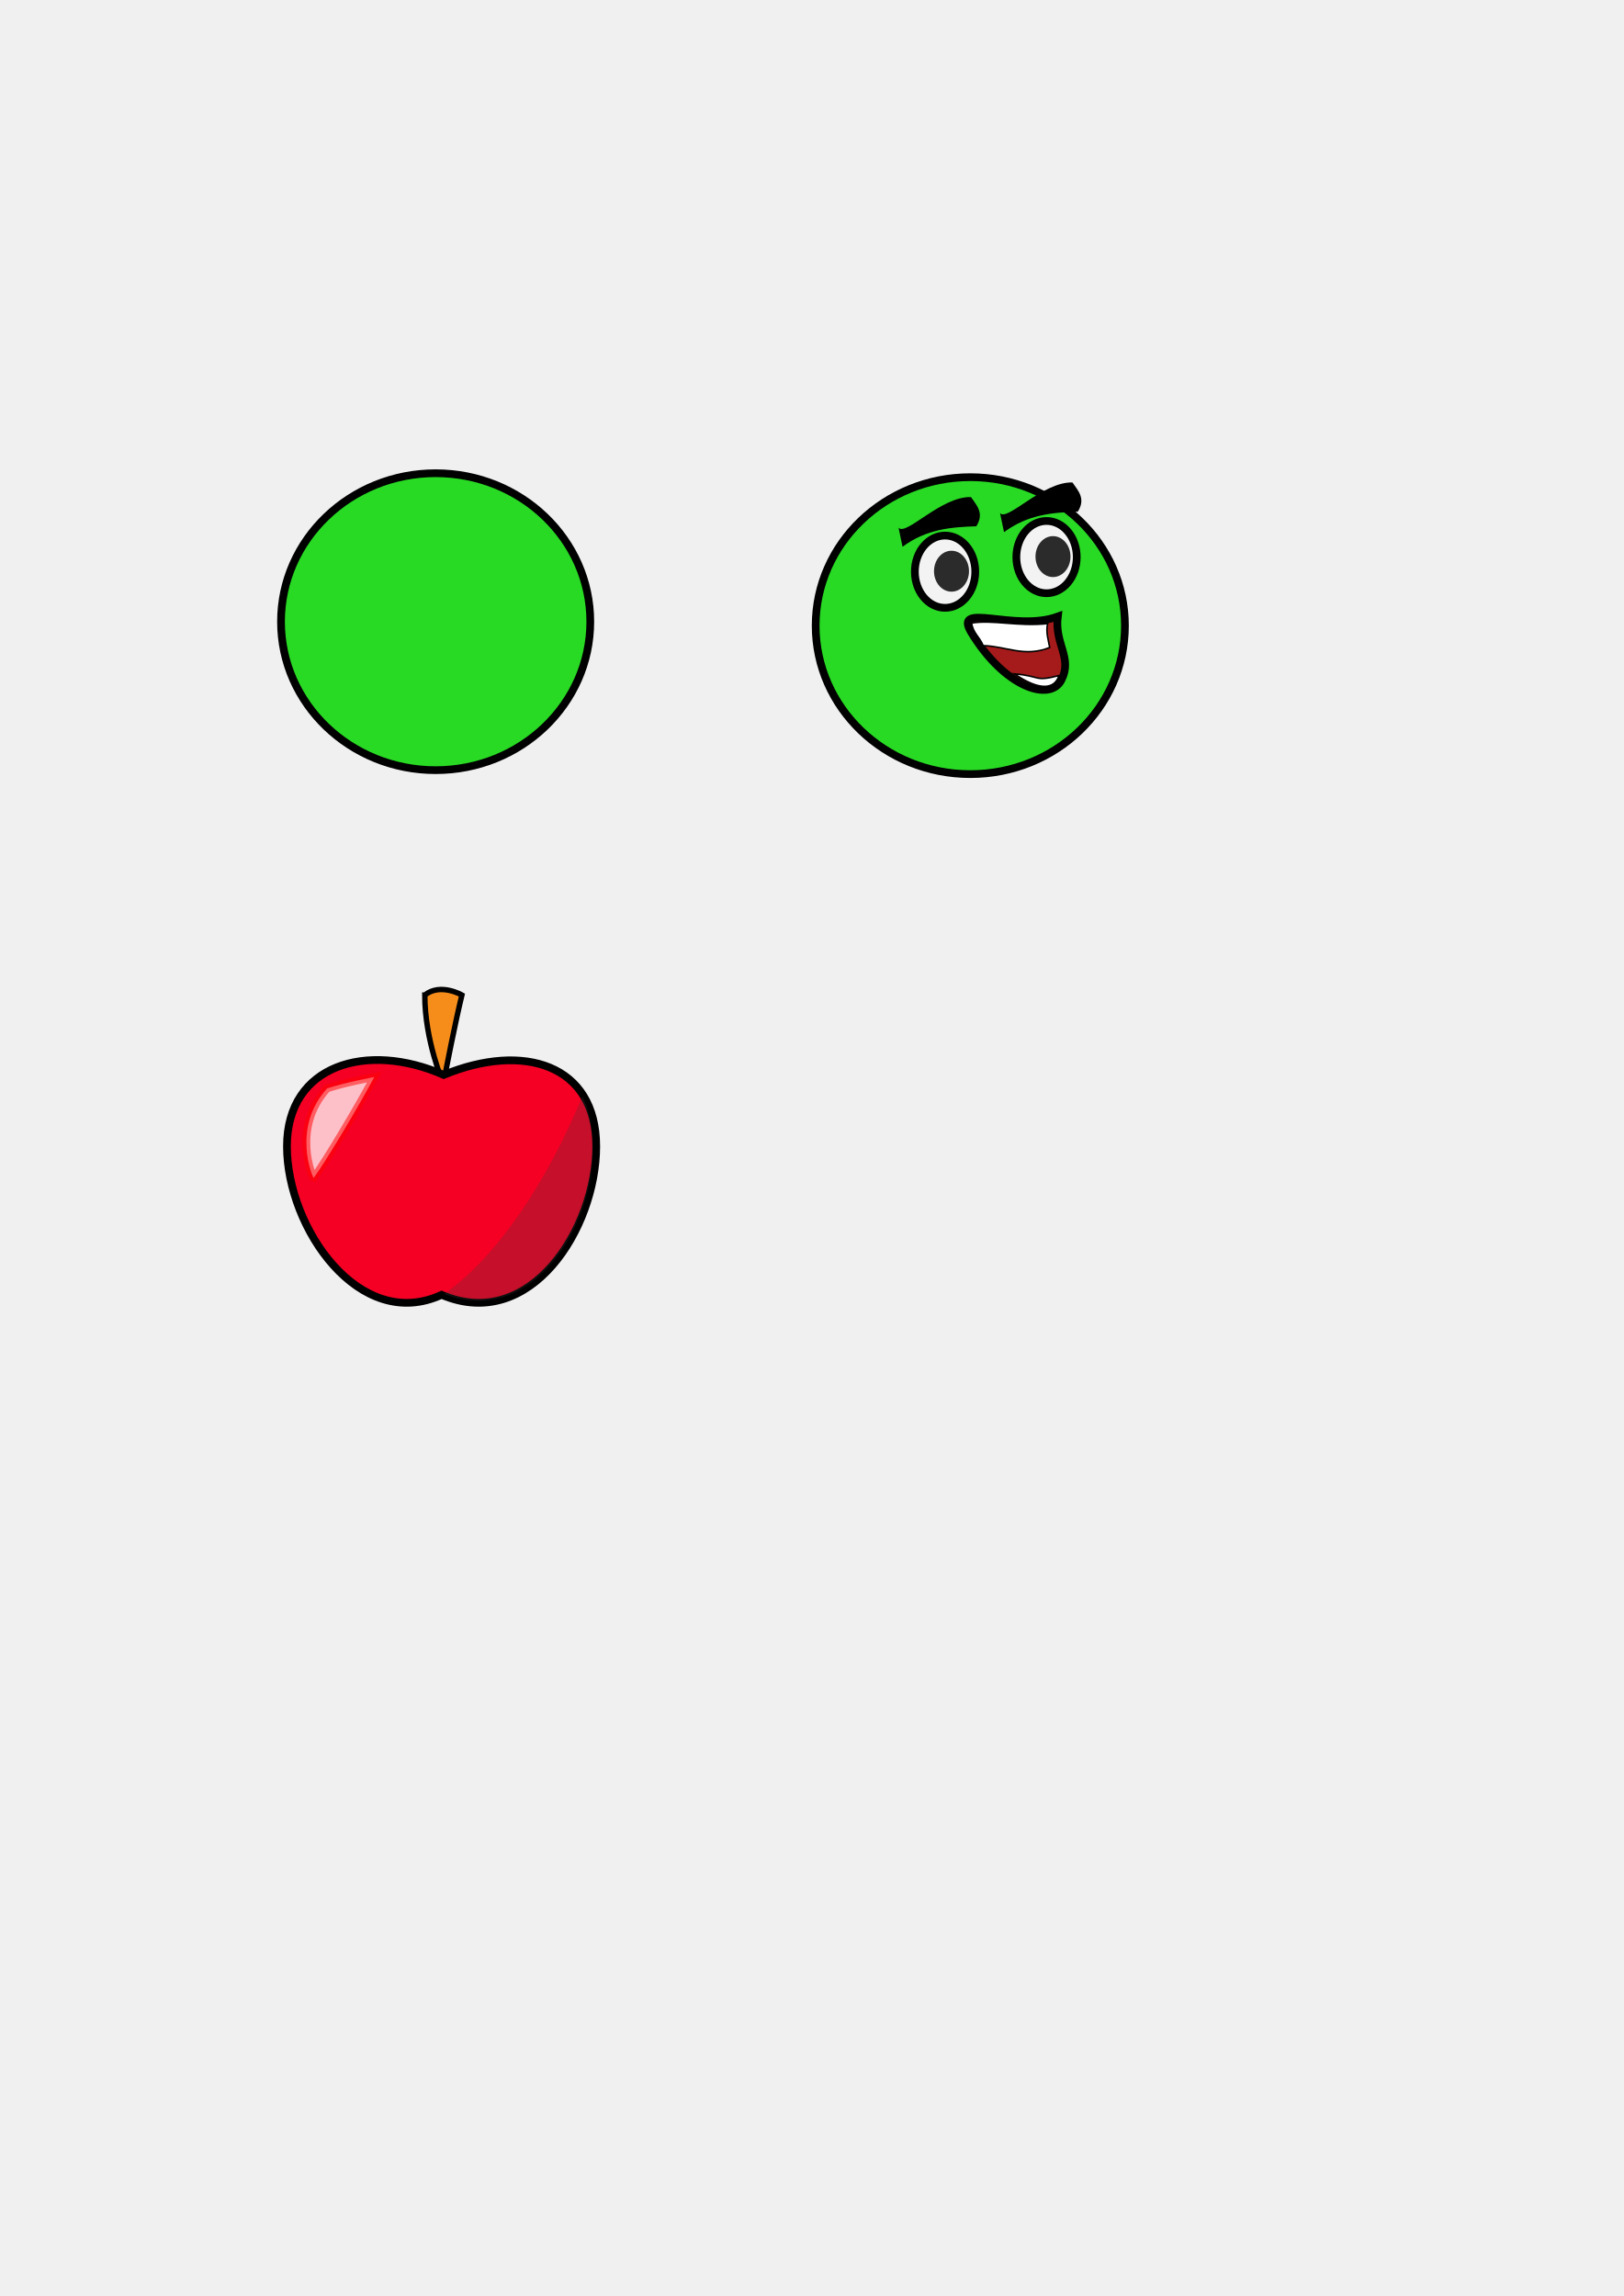
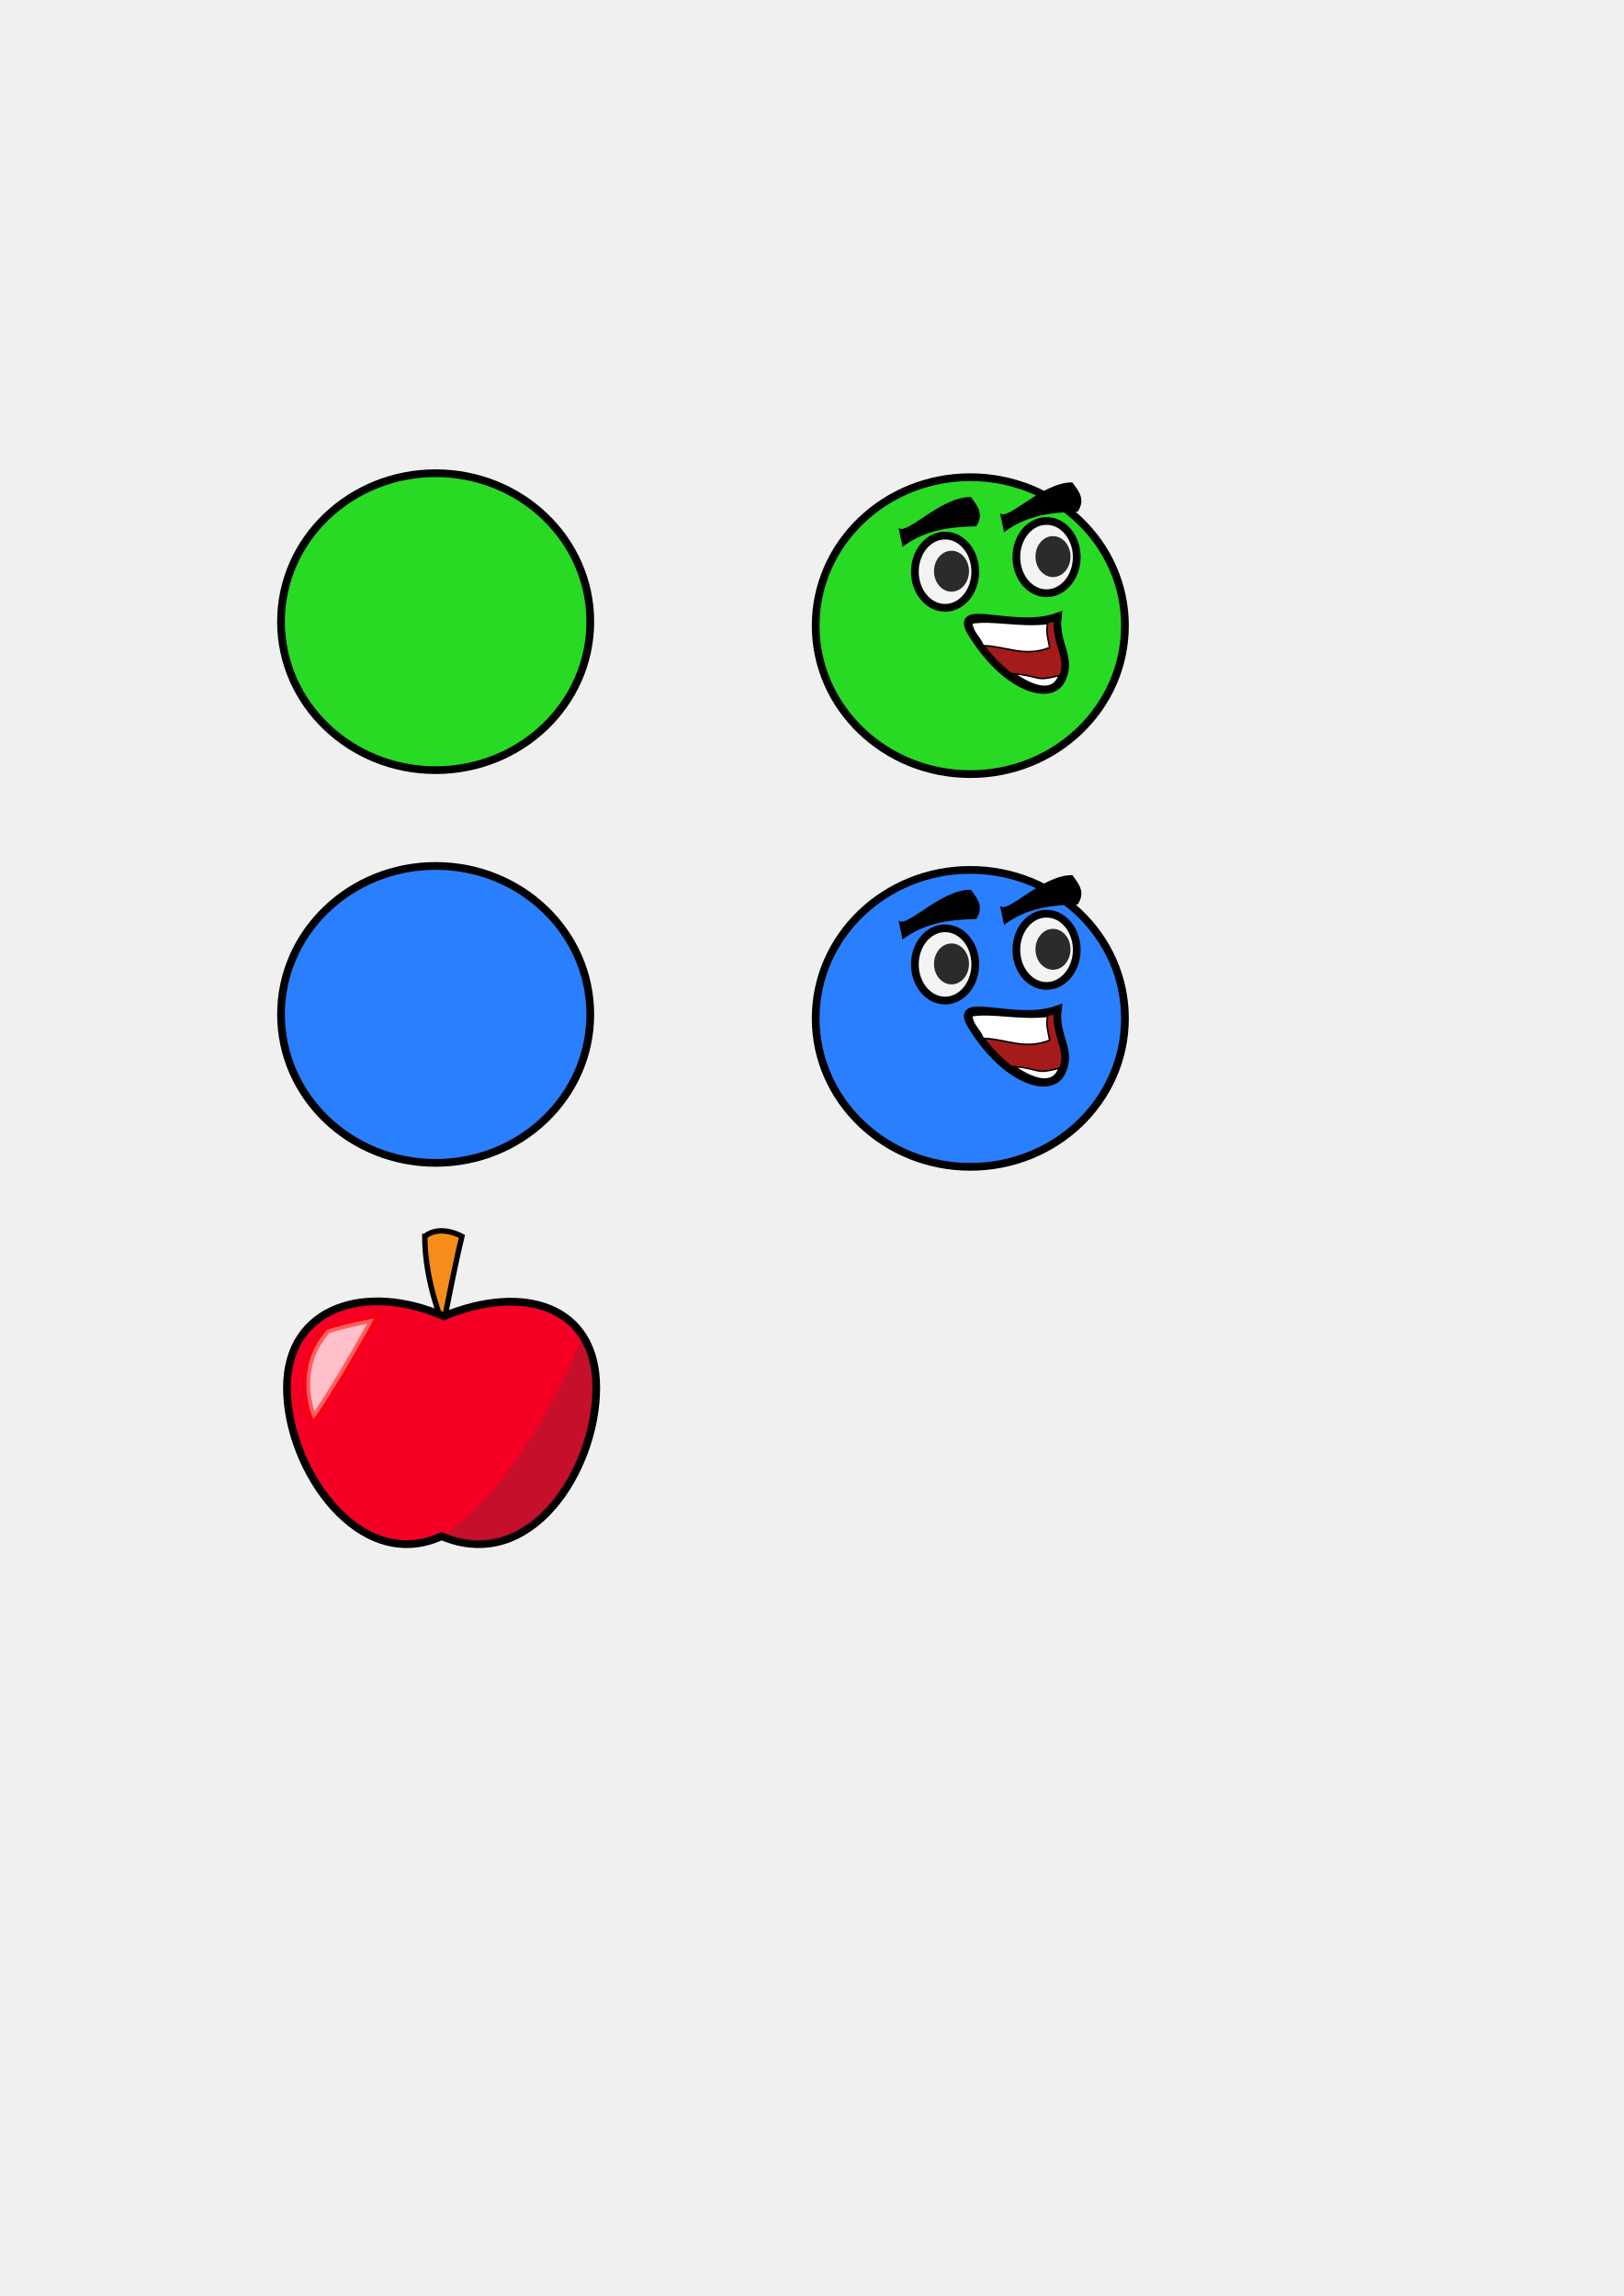
<svg xmlns="http://www.w3.org/2000/svg" width="210mm" height="297mm" viewBox="0 0 210 297" version="1.1" id="svg5">
  <defs id="defs2" />
  <g id="layer1">
    <ellipse style="fill:#28da24;fill-opacity:1;stroke:#000000;stroke-width:1;stroke-opacity:1" id="path792" cx="56.344" cy="80.419" rx="20" ry="19.205" />
-     <g id="g29198">
+     <g id="g29198" transform="translate(0,31.22085)">
      <path id="rect18583" style="fill:#f68d1a;stroke:#000000;stroke-width:0.7;stroke-dasharray:none" d="m 54.94,128.715 c 2.035,-1.619 4.799,0 4.799,0 -0.966,4.028 -1.909,8.949 -2.4,11.454 0,0 -2.4,-5.534 -2.4,-11.454 z" />
      <path id="ellipse18432" style="fill:#f50024;fill-opacity:1;stroke:#000000;stroke-opacity:1" d="m 77.113,148.288 c -5e-6,10.606 -8.502,24.094 -20,19.205 -10.593,4.89 -20,-8.598 -20,-19.205 -1e-6,-10.606 10.403,-13.591 20.272,-9.244 10.321,-4.256 19.728,-1.362 19.728,9.244 z" />
      <path id="path24826" style="fill:#ffffff;fill-opacity:0.752;stroke:#ff0000;stroke-opacity:0.518" d="m 42.311,140.789 c 2.471,-0.809 6.099,-1.466 6.099,-1.466 -1.888,3.545 -6.252,10.925 -7.839,13.039 -0.136,-0.023 -2.914,-6.455 1.739,-11.573 z" />
      <path id="path27014" style="fill:#3e3e3e;fill-opacity:0.257;stroke:none;stroke-opacity:1" d="m 75.334,141.788 c 4.954,10.783 -4.348,30.936 -17.891,25.589 6.881,-4.806 13.324,-14.543 17.891,-25.589 z" />
    </g>
    <g id="g33722">
      <ellipse style="fill:#28da24;fill-opacity:1;stroke:#000000;stroke-width:1;stroke-opacity:1" id="ellipse18376" cx="125.494" cy="80.931" rx="20" ry="19.205" />
      <path id="ellipse29937" style="fill:#a51b1b;fill-opacity:1;stroke:#000000" d="m 137.279,87.963 c -1.472,2.878 -7.335,0.966 -11.648,-6.131 -2.507,-4.124 5.632,-0.039 11.174,-2.078 -0.435,3.571 1.947,5.331 0.475,8.208 z" />
      <path id="rect30718" style="fill:#ffffff;stroke:#000000;stroke-opacity:1;stroke-width:0.2;stroke-dasharray:none" d="m 125.65,80.598 c 2.739,-0.461 5.999,0.475 9.84,0.071 -0.242,1.116 0.094,2.1 0.272,3.089 -3.288,1.309 -5.55,-0.156 -8.598,-0.243 -0.552,-1.248 -1.277,-1.576 -1.514,-2.917 z" />
      <path id="path31033" style="fill:#ffffff;stroke:#000000;stroke-opacity:1;stroke-width:0.2;stroke-dasharray:none" d="m 131.203,87.166 c 3.495,0.302 2.524,1.053 5.759,0.222 -0.565,1.807 -2.534,1.999 -5.759,-0.222 z" />
      <g id="g31518">
        <g id="g31197" transform="translate(-3.329438,0.1280553)">
          <ellipse style="fill:#f3f3f3;fill-opacity:1;stroke:#000000;stroke-width:1;stroke-dasharray:none;stroke-opacity:1" id="path31035" cx="125.558" cy="73.824" rx="3.906" ry="4.674" />
          <ellipse style="fill:#2b2b2b;fill-opacity:1;stroke:none;stroke-width:0.573;stroke-dasharray:none;stroke-opacity:1" id="ellipse31193" cx="126.391" cy="73.76" rx="2.263" ry="2.647" />
        </g>
        <path id="rect31251" style="fill:#000000;fill-opacity:1;stroke:none" d="m 116.213,68.251 c 0.9,1.184 5.503,-4.07 9.367,-3.953 0.758,1.091 1.746,2.107 0.689,3.779 -3.231,0.104 -6.452,0.356 -9.54,2.65 z" />
      </g>
      <g id="g31528" transform="translate(13.12567,-1.888816)">
        <g id="g31524" transform="translate(-3.329438,0.1280553)">
          <ellipse style="fill:#f3f3f3;fill-opacity:1;stroke:#000000;stroke-width:1;stroke-dasharray:none;stroke-opacity:1" id="ellipse31520" cx="125.558" cy="73.824" rx="3.906" ry="4.674" />
          <ellipse style="fill:#2b2b2b;fill-opacity:1;stroke:none;stroke-width:0.573;stroke-dasharray:none;stroke-opacity:1" id="ellipse31522" cx="126.391" cy="73.76" rx="2.263" ry="2.647" />
        </g>
        <path id="path31526" style="fill:#000000;fill-opacity:1;stroke:none" d="m 116.213,68.251 c 0.9,1.184 5.503,-4.07 9.367,-3.953 0.758,1.091 1.746,2.107 0.689,3.779 -3.231,0.104 -6.452,0.356 -9.54,2.65 z" />
      </g>
    </g>
+     <ellipse style="fill:#2a7fff;fill-opacity:1;stroke:#000000;stroke-width:1;stroke-opacity:1" id="ellipse1983" cx="56.344" cy="131.219" rx="20" ry="19.205" />
+     <g id="g3702">
+       <ellipse style="fill:#2a7fff;fill-opacity:1;stroke:#000000;stroke-width:1;stroke-opacity:1" id="ellipse1985" cx="125.494" cy="131.731" rx="20" ry="19.205" />
+       <path id="path1987" style="fill:#a51b1b;fill-opacity:1;stroke:#000000" d="m 137.279,138.763 c -1.472,2.878 -7.335,0.966 -11.648,-6.131 -2.507,-4.124 5.632,-0.039 11.174,-2.078 -0.435,3.571 1.947,5.331 0.475,8.208 z" />
+       <path id="path1989" style="fill:#ffffff;stroke:#000000;stroke-width:0.2;stroke-dasharray:none;stroke-opacity:1" d="m 125.65,131.398 c 2.739,-0.461 5.999,0.475 9.84,0.071 -0.242,1.116 0.094,2.1 0.272,3.089 -3.288,1.309 -5.55,-0.156 -8.598,-0.243 -0.552,-1.248 -1.277,-1.576 -1.514,-2.917 z" />
+       <path id="path1991" style="fill:#ffffff;stroke:#000000;stroke-width:0.2;stroke-dasharray:none;stroke-opacity:1" d="m 131.203,137.966 c 3.495,0.302 2.524,1.053 5.759,0.222 -0.565,1.807 -2.534,1.999 -5.759,-0.222 z" />
+       <g id="g2001" transform="translate(0,50.80003)">
+         <g id="g1997" transform="translate(-3.329438,0.1280553)">
+           <ellipse style="fill:#f3f3f3;fill-opacity:1;stroke:#000000;stroke-width:1;stroke-dasharray:none;stroke-opacity:1" id="ellipse1993" cx="125.558" cy="73.824" rx="3.906" ry="4.674" />
+           <ellipse style="fill:#2b2b2b;fill-opacity:1;stroke:none;stroke-width:0.573;stroke-dasharray:none;stroke-opacity:1" id="ellipse1995" cx="126.391" cy="73.76" rx="2.263" ry="2.647" />
+         </g>
+         <path id="path1999" style="fill:#000000;fill-opacity:1;stroke:none" d="m 116.213,68.251 c 0.9,1.184 5.503,-4.07 9.367,-3.953 0.758,1.091 1.746,2.107 0.689,3.779 -3.231,0.104 -6.452,0.356 -9.54,2.65 z" />
+       </g>
+       <g id="g2011" transform="translate(13.12567,48.91121)">
+         <g id="g2007" transform="translate(-3.329438,0.1280553)">
+           <ellipse style="fill:#f3f3f3;fill-opacity:1;stroke:#000000;stroke-width:1;stroke-dasharray:none;stroke-opacity:1" id="ellipse2003" cx="125.558" cy="73.824" rx="3.906" ry="4.674" />
+           <ellipse style="fill:#2b2b2b;fill-opacity:1;stroke:none;stroke-width:0.573;stroke-dasharray:none;stroke-opacity:1" id="ellipse2005" cx="126.391" cy="73.76" rx="2.263" ry="2.647" />
+         </g>
+         <path id="path2009" style="fill:#000000;fill-opacity:1;stroke:none" d="m 116.213,68.251 c 0.9,1.184 5.503,-4.07 9.367,-3.953 0.758,1.091 1.746,2.107 0.689,3.779 -3.231,0.104 -6.452,0.356 -9.54,2.65 z" />
+       </g>
+     </g>
  </g>
</svg>
